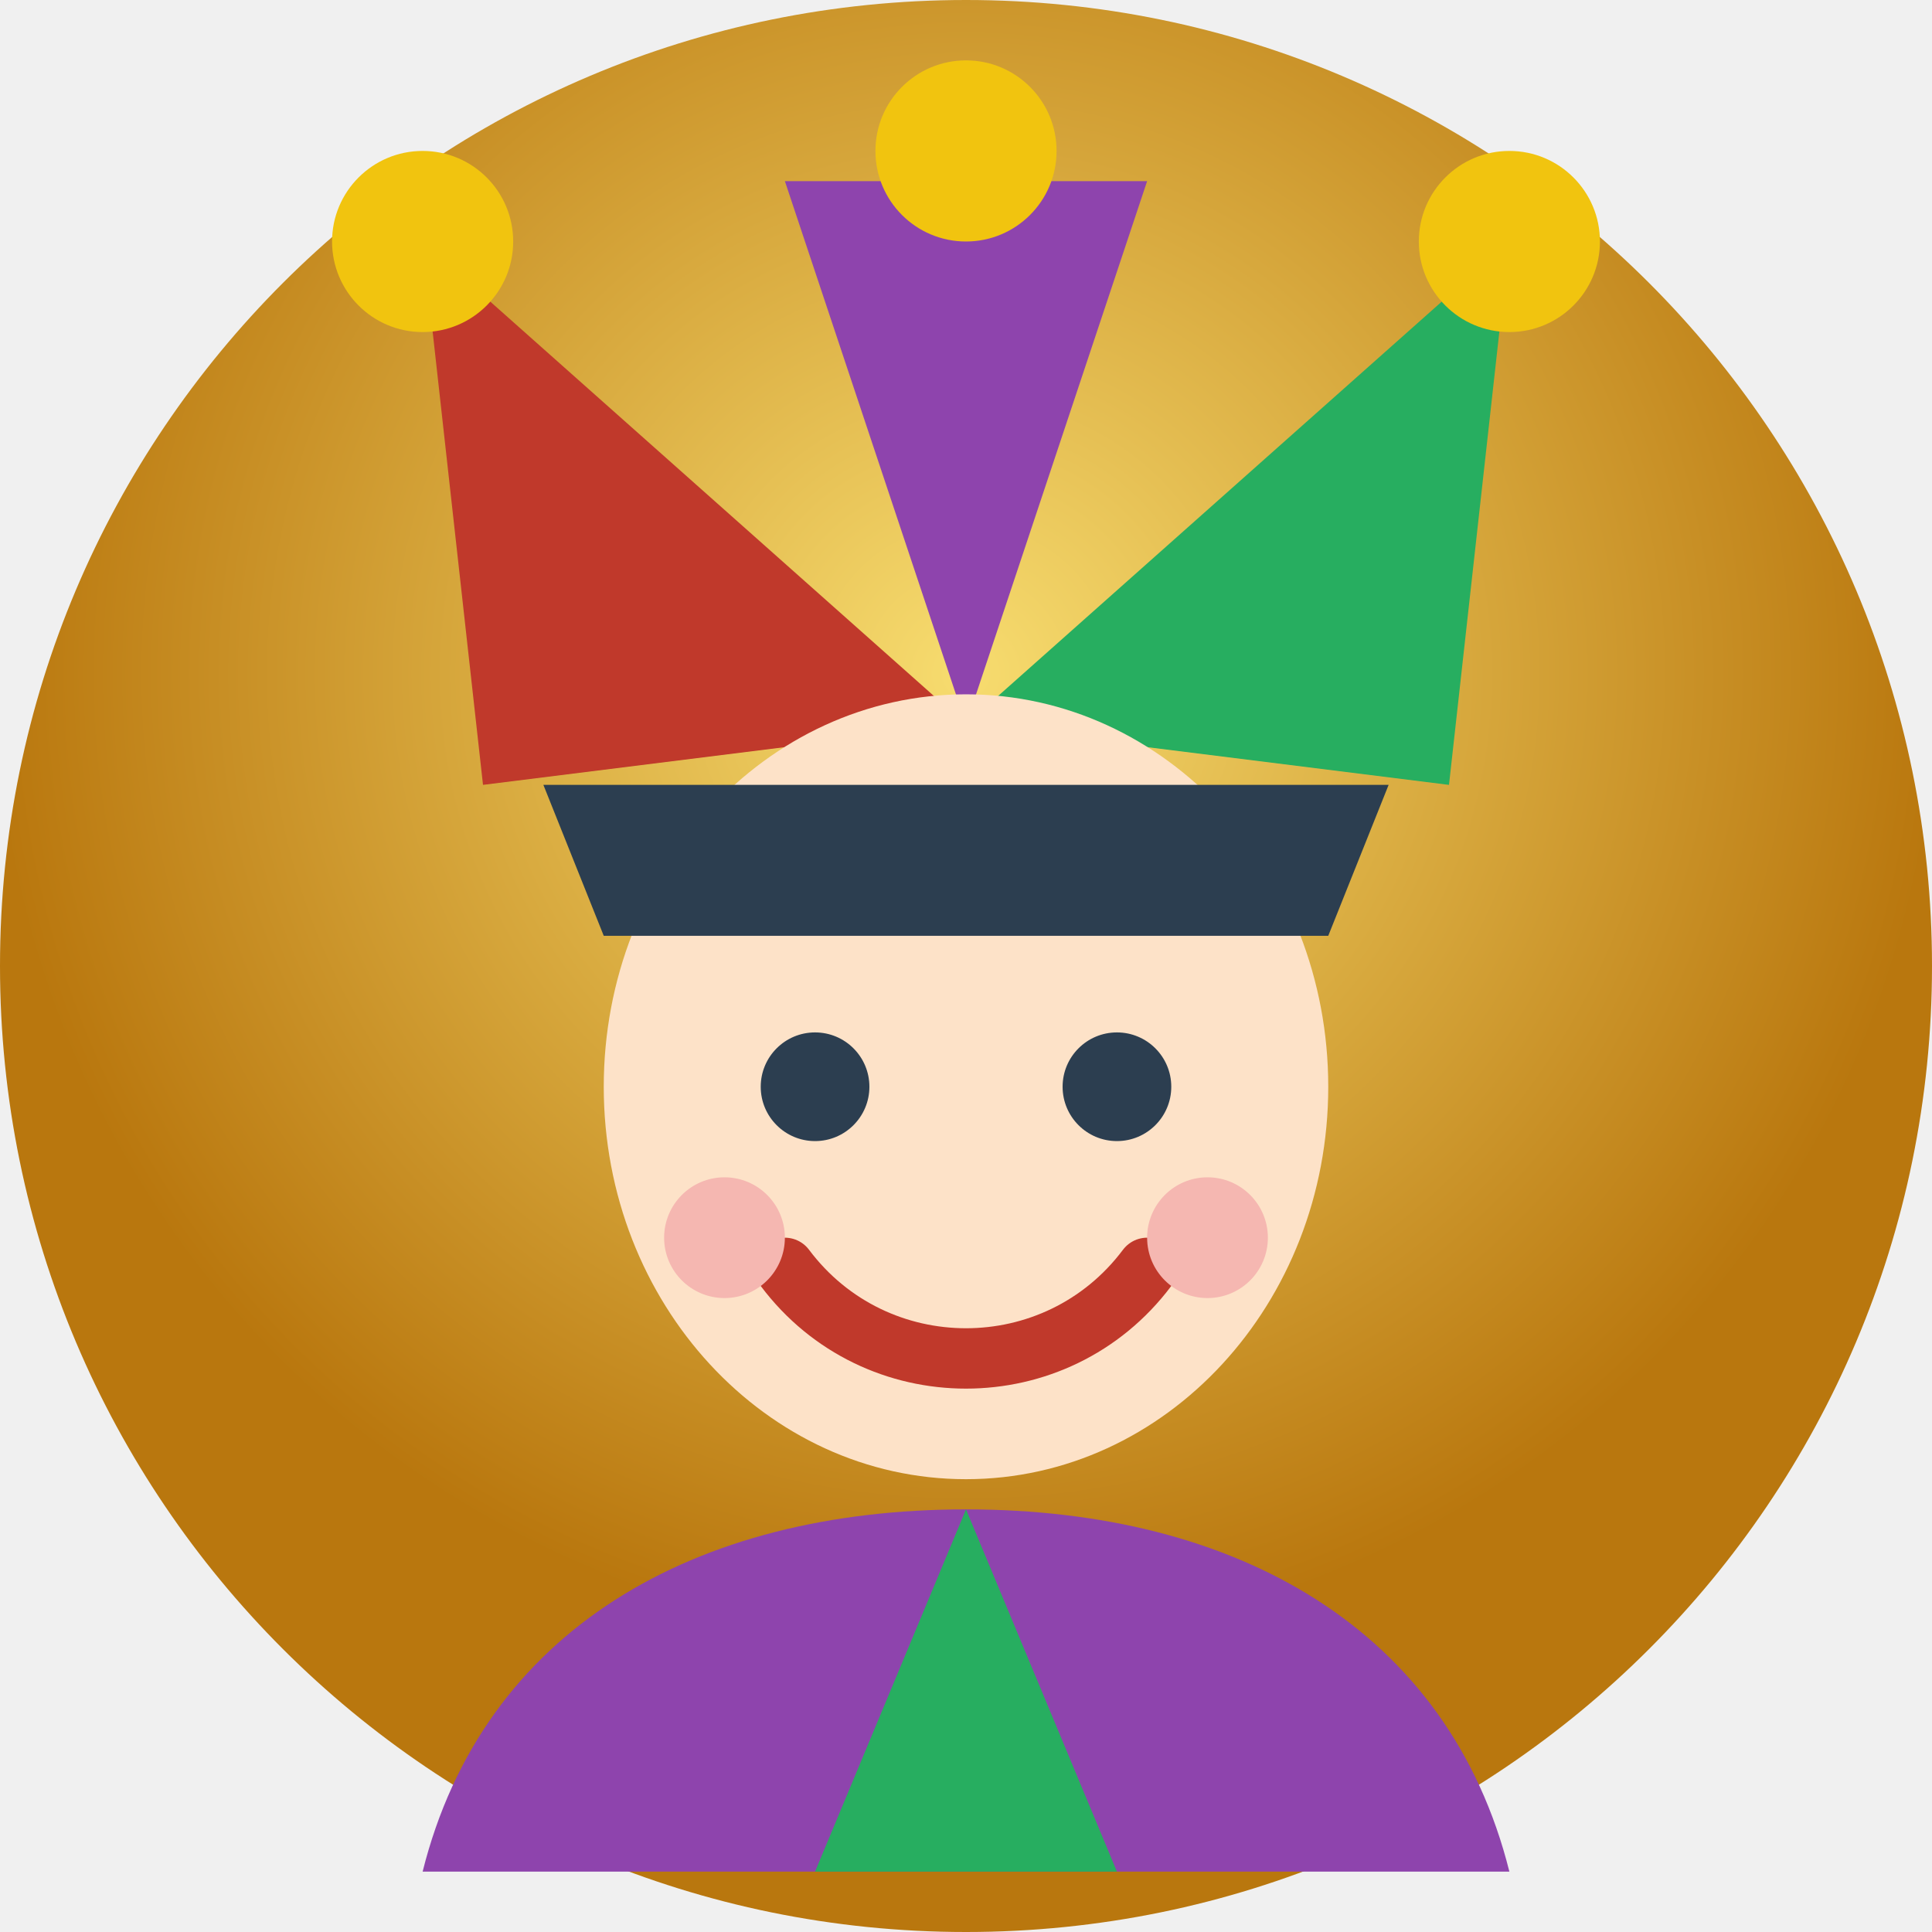
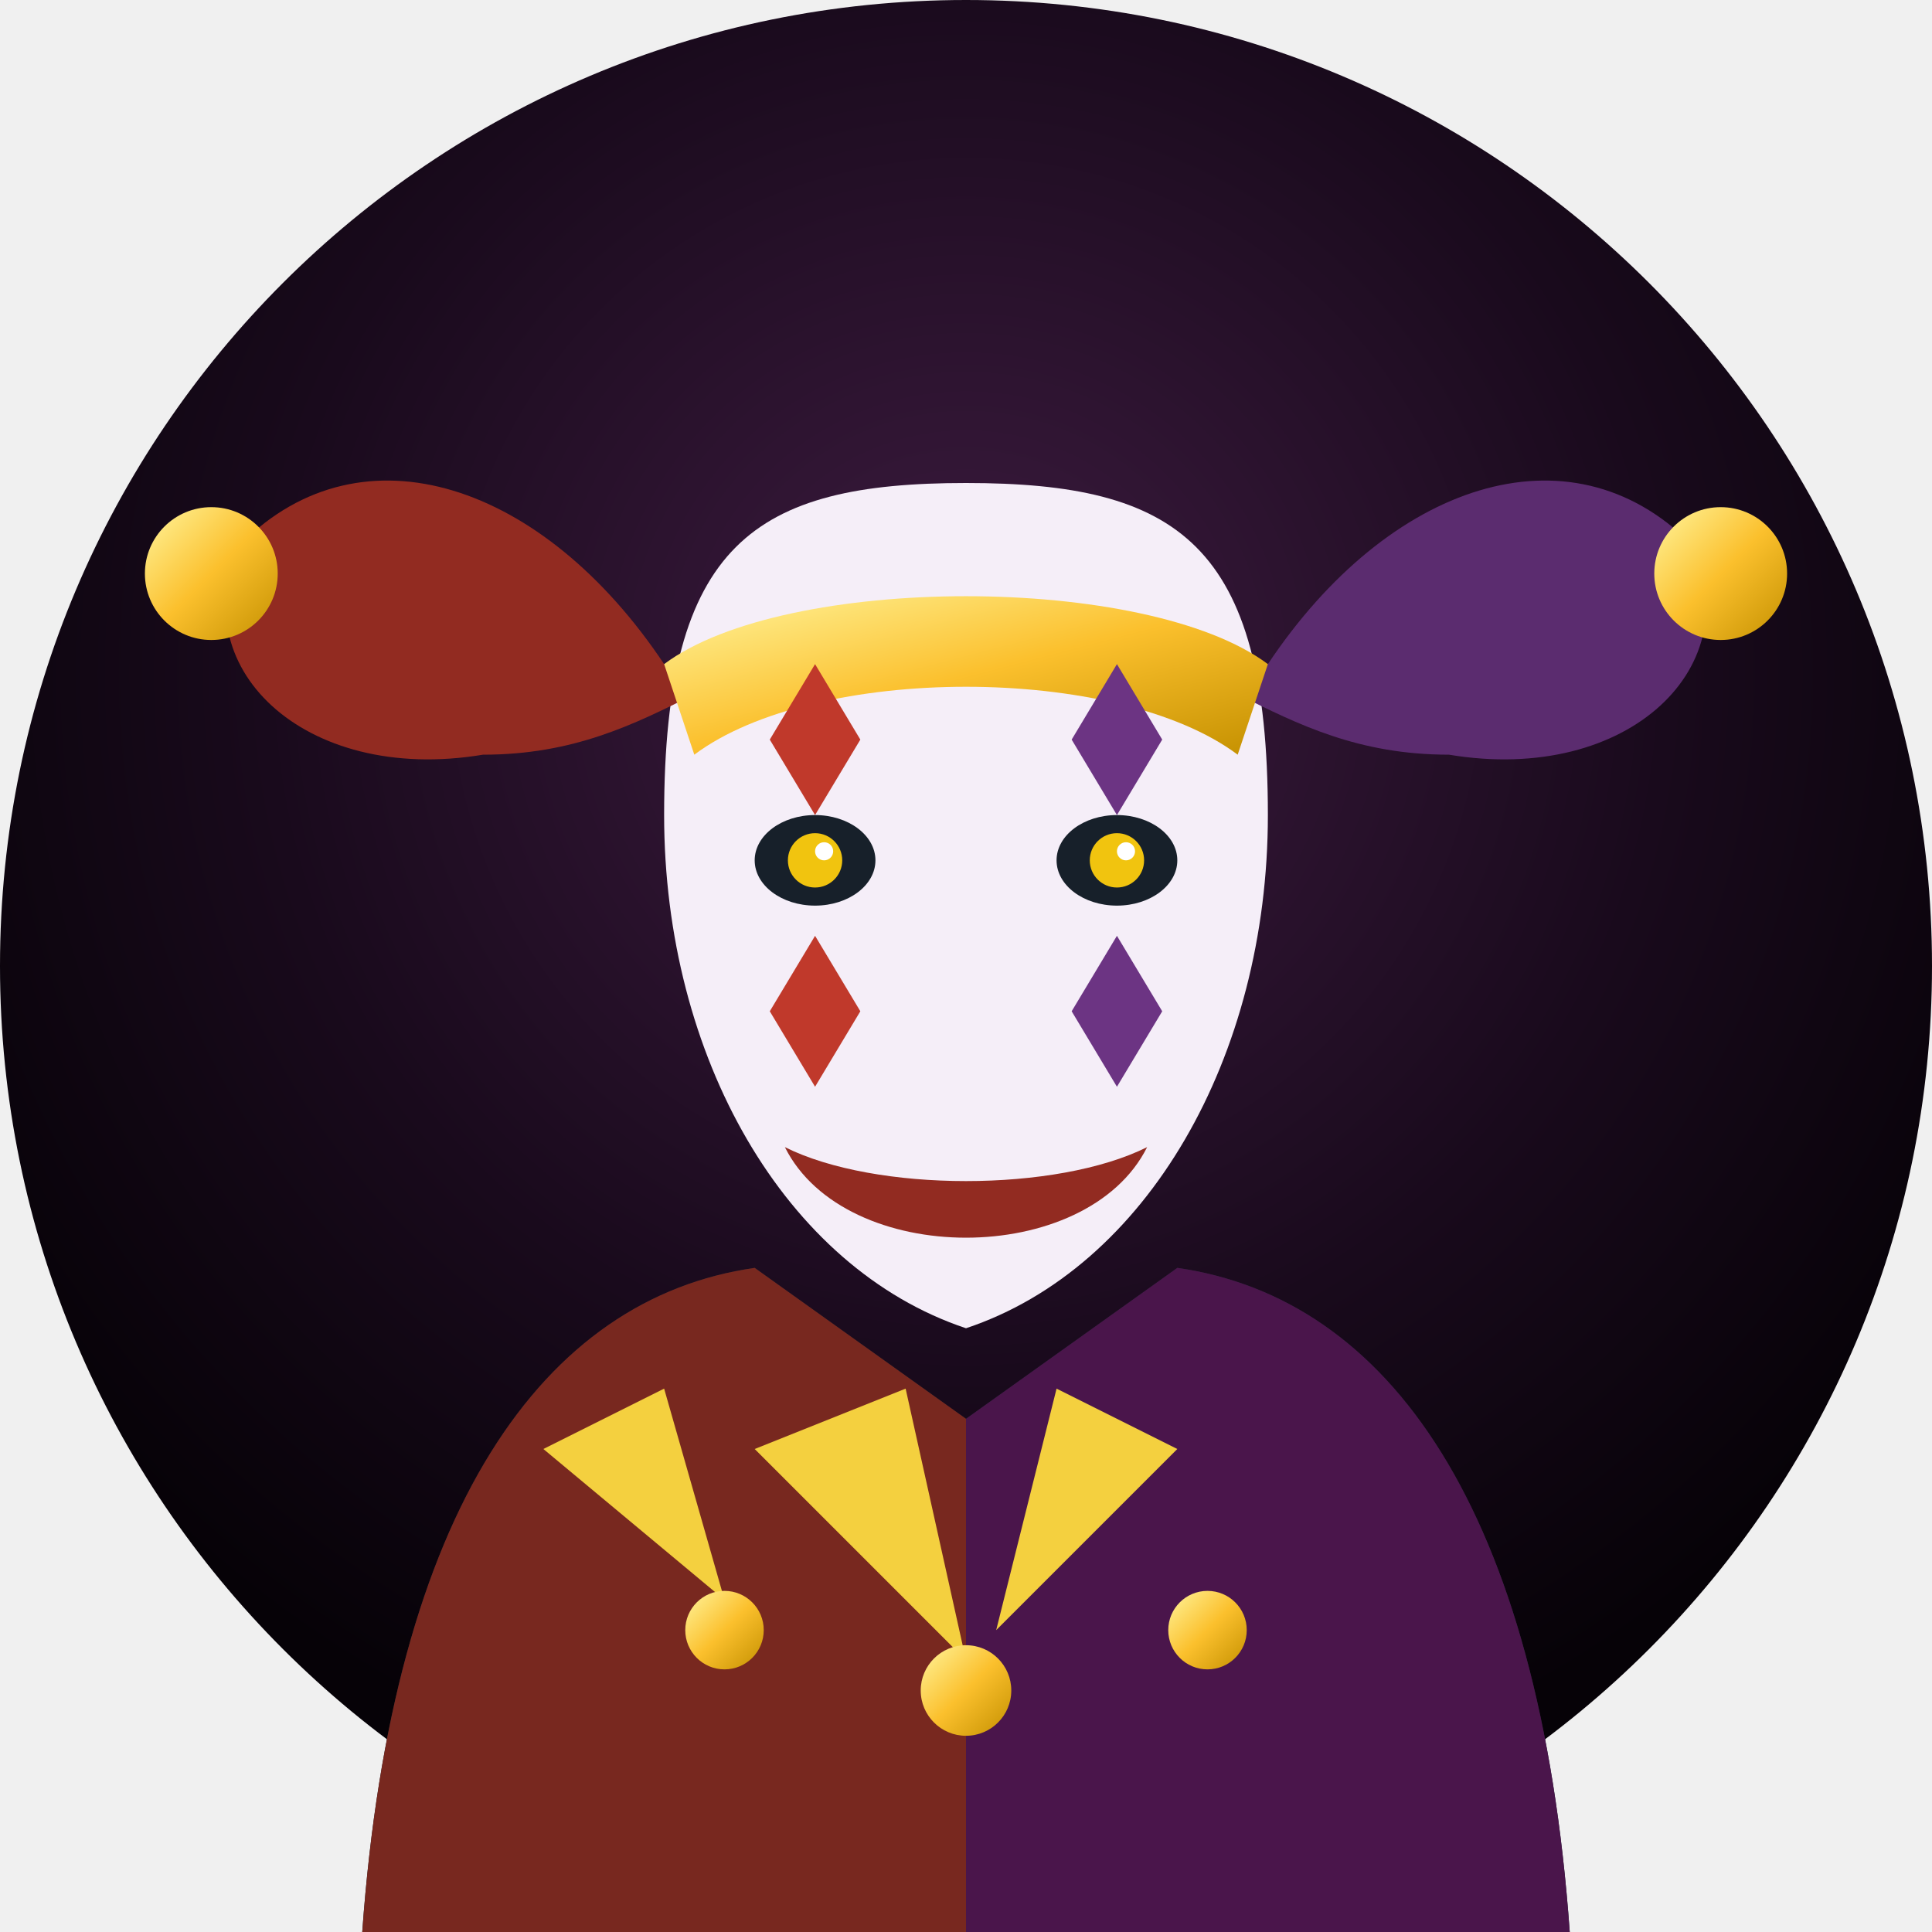
<svg xmlns="http://www.w3.org/2000/svg" viewBox="0 0 64 64">
  <defs>
-     <radialGradient id="f" cx="50%" cy="35%">
-       <stop offset="0" stop-color="#f7dc6f" />
-       <stop offset="1" stop-color="#b9770e" />
+     <radialGradient id="bgBufon" cx="50%" cy="35%" r="60%">
+       <stop offset="0%" stop-color="#3d1b40" />
+       <stop offset="60%" stop-color="#190a1c" />
+       <stop offset="100%" stop-color="#060207" />
    </radialGradient>
+     <linearGradient id="oroCascabel" x1="0" y1="0" x2="1" y2="1">
+       <stop offset="0%" stop-color="#fff59d" />
+       <stop offset="50%" stop-color="#fbc02d" />
+       <stop offset="100%" stop-color="#c49000" />
+     </linearGradient>
  </defs>
-   <circle cx="32" cy="32" r="32" fill="url(#f)" />
-   <path d="M32 24L14 8l2 18z" fill="#c0392b" />
-   <path d="M32 24L50 8l-2 18z" fill="#27ae60" />
-   <path d="M32 24l-6-18h12z" fill="#8e44ad" />
-   <circle cx="14" cy="8" r="3" fill="#f1c40f" />
-   <circle cx="50" cy="8" r="3" fill="#f1c40f" />
-   <circle cx="32" cy="5" r="3" fill="#f1c40f" />
-   <ellipse cx="32" cy="36" rx="12" ry="13" fill="#fde2c8" />
-   <path d="M18 26h28l-2 5H20z" fill="#2c3e50" />
-   <circle cx="27" cy="36" r="1.8" fill="#2c3e50" />
-   <circle cx="37" cy="36" r="1.8" fill="#2c3e50" />
-   <path d="M26 42c3 4 9 4 12 0" stroke="#c0392b" stroke-width="2" fill="none" stroke-linecap="round" />
-   <circle cx="24" cy="41" r="2" fill="#f5b7b1" />
-   <circle cx="40" cy="41" r="2" fill="#f5b7b1" />
-   <path d="M14 62c2-8 9-12 18-12s16 4 18 12" fill="#8e44ad" />
-   <path d="M32 50l-5 12h10z" fill="#27ae60" />
+   <circle cx="32" cy="32" r="32" fill="url(#bgBufon)" />
+   <path d="M12 64 C13 50, 18 43, 25 42 L32 47 L39 42 C46 43, 51 50, 52 64 Z" fill="#1b2631" />
+   <path d="M12 64 C13 50, 18 43, 25 42 L32 47 L32 64 Z" fill="#78281f" />
+   <path d="M52 64 C51 50, 46 43, 39 42 L32 47 L32 64 Z" fill="#4a154b" />
+   <polygon points="18,48 24,53 22,46" fill="#f4d03f" />
+   <circle cx="24" cy="54" r="1.3" fill="url(#oroCascabel)" />
+   <polygon points="25,48 32,55 30,46" fill="#f4d03f" />
+   <circle cx="32" cy="56" r="1.5" fill="url(#oroCascabel)" />
+   <polygon points="39,48 33,54 35,46" fill="#f4d03f" />
+   <circle cx="40" cy="54" r="1.3" fill="url(#oroCascabel)" />
+   <path d="M22 27 C22 18, 25 16, 32 16 C39 16, 42 18, 42 27 C42 35, 38 42, 32 44 C26 42, 22 35, 22 27 Z" fill="#f5eef8" />
+   <path d="M22 22 C18 16, 12 14, 8 18 C6 22, 10 26, 16 25 C19 25, 21 24, 23 23 Z" fill="#922b21" />
+   <circle cx="7" cy="19" r="2.2" fill="url(#oroCascabel)" />
+   <path d="M42 22 C46 16, 52 14, 56 18 C58 22, 54 26, 48 25 C45 25, 43 24, 41 23 Z" fill="#5b2c6f" />
+   <circle cx="57" cy="19" r="2.2" fill="url(#oroCascabel)" />
+   <path d="M22 22 C26 19, 38 19, 42 22 L41 25 C37 22, 27 22, 23 25 Z" fill="url(#oroCascabel)" />
+   <polygon points="27,22 28.5,24.5 27,27 25.5,24.5" fill="#c0392b" />
+   <polygon points="27,31 28.5,33.5 27,36 25.5,33.5" fill="#c0392b" />
+   <ellipse cx="27" cy="28.5" rx="2" ry="1.5" fill="#17202a" />
+   <circle cx="27" cy="28.5" r="0.9" fill="#f1c40f" />
+   <circle cx="27.3" cy="28.2" r="0.3" fill="#ffffff" />
+   <polygon points="37,22 38.5,24.5 37,27 35.5,24.5" fill="#6c3483" />
+   <polygon points="37,31 38.5,33.5 37,36 35.5,33.5" fill="#6c3483" />
+   <ellipse cx="37" cy="28.5" rx="2" ry="1.5" fill="#17202a" />
+   <circle cx="37" cy="28.5" r="0.9" fill="#f1c40f" />
+   <circle cx="37.3" cy="28.2" r="0.3" fill="#ffffff" />
+   <path d="M26 38 C28 42, 36 42, 38 38 C35 39.5, 29 39.5, 26 38 Z" fill="#922b21" />
</svg>
